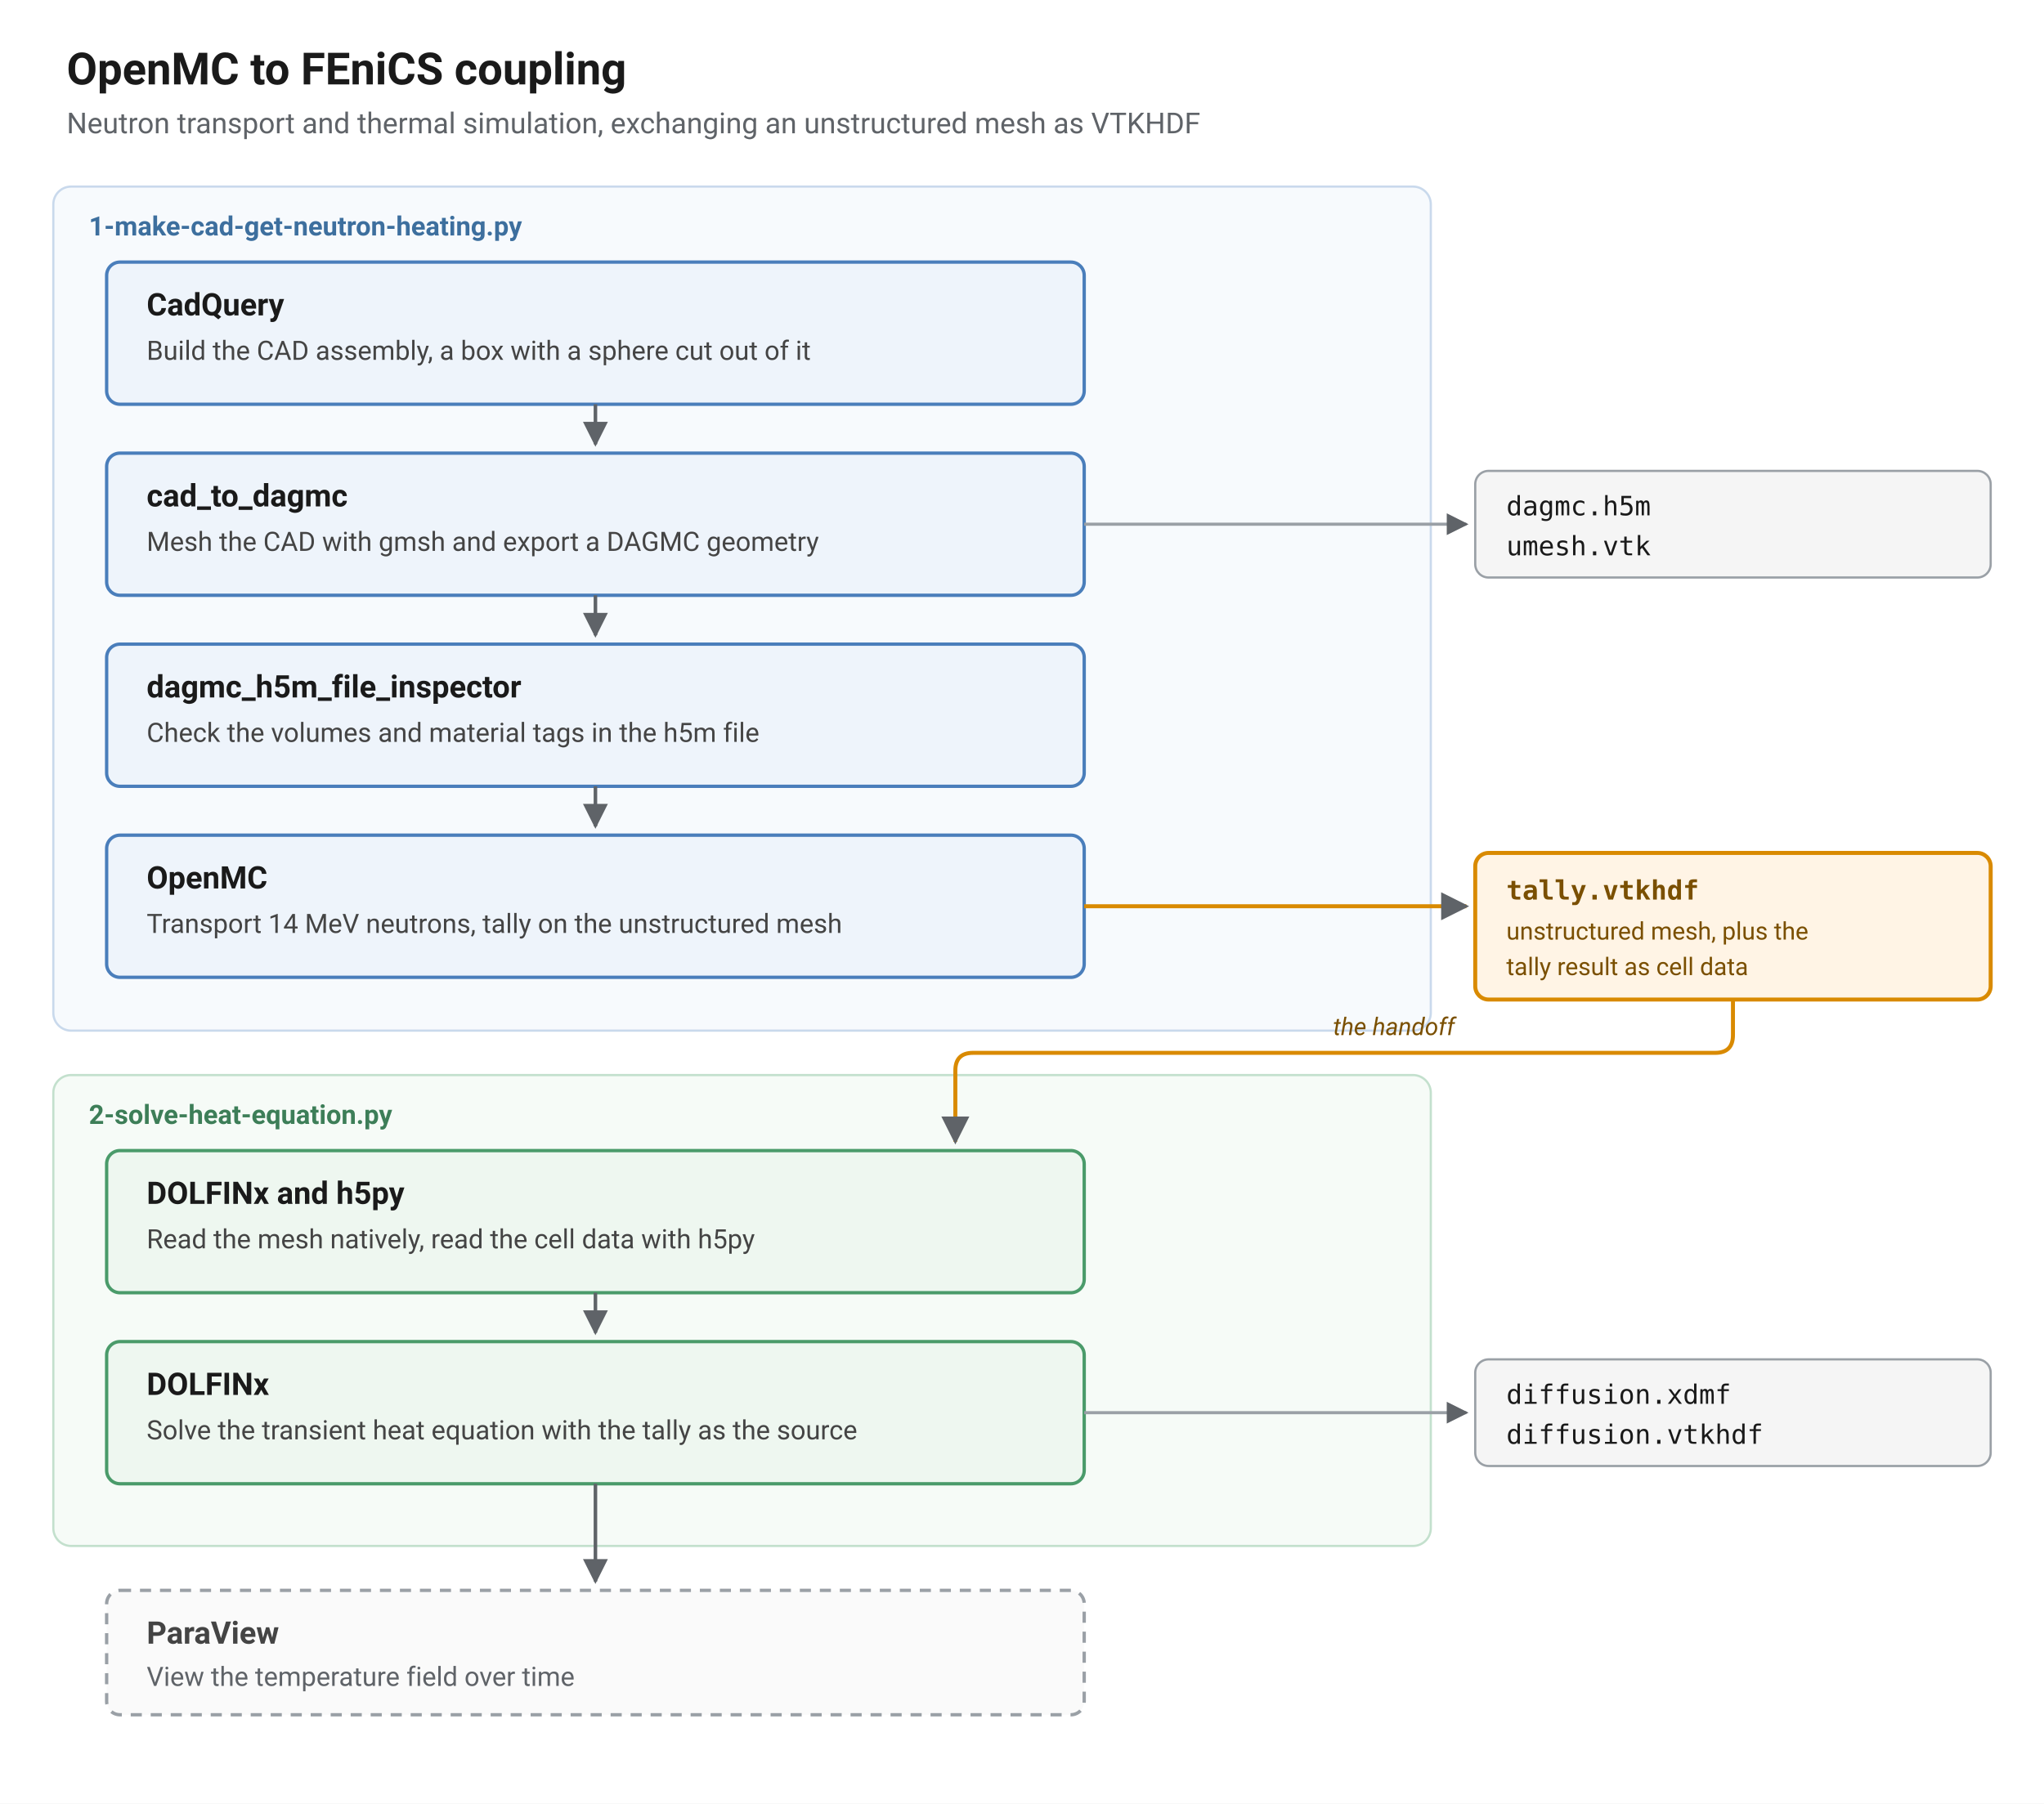
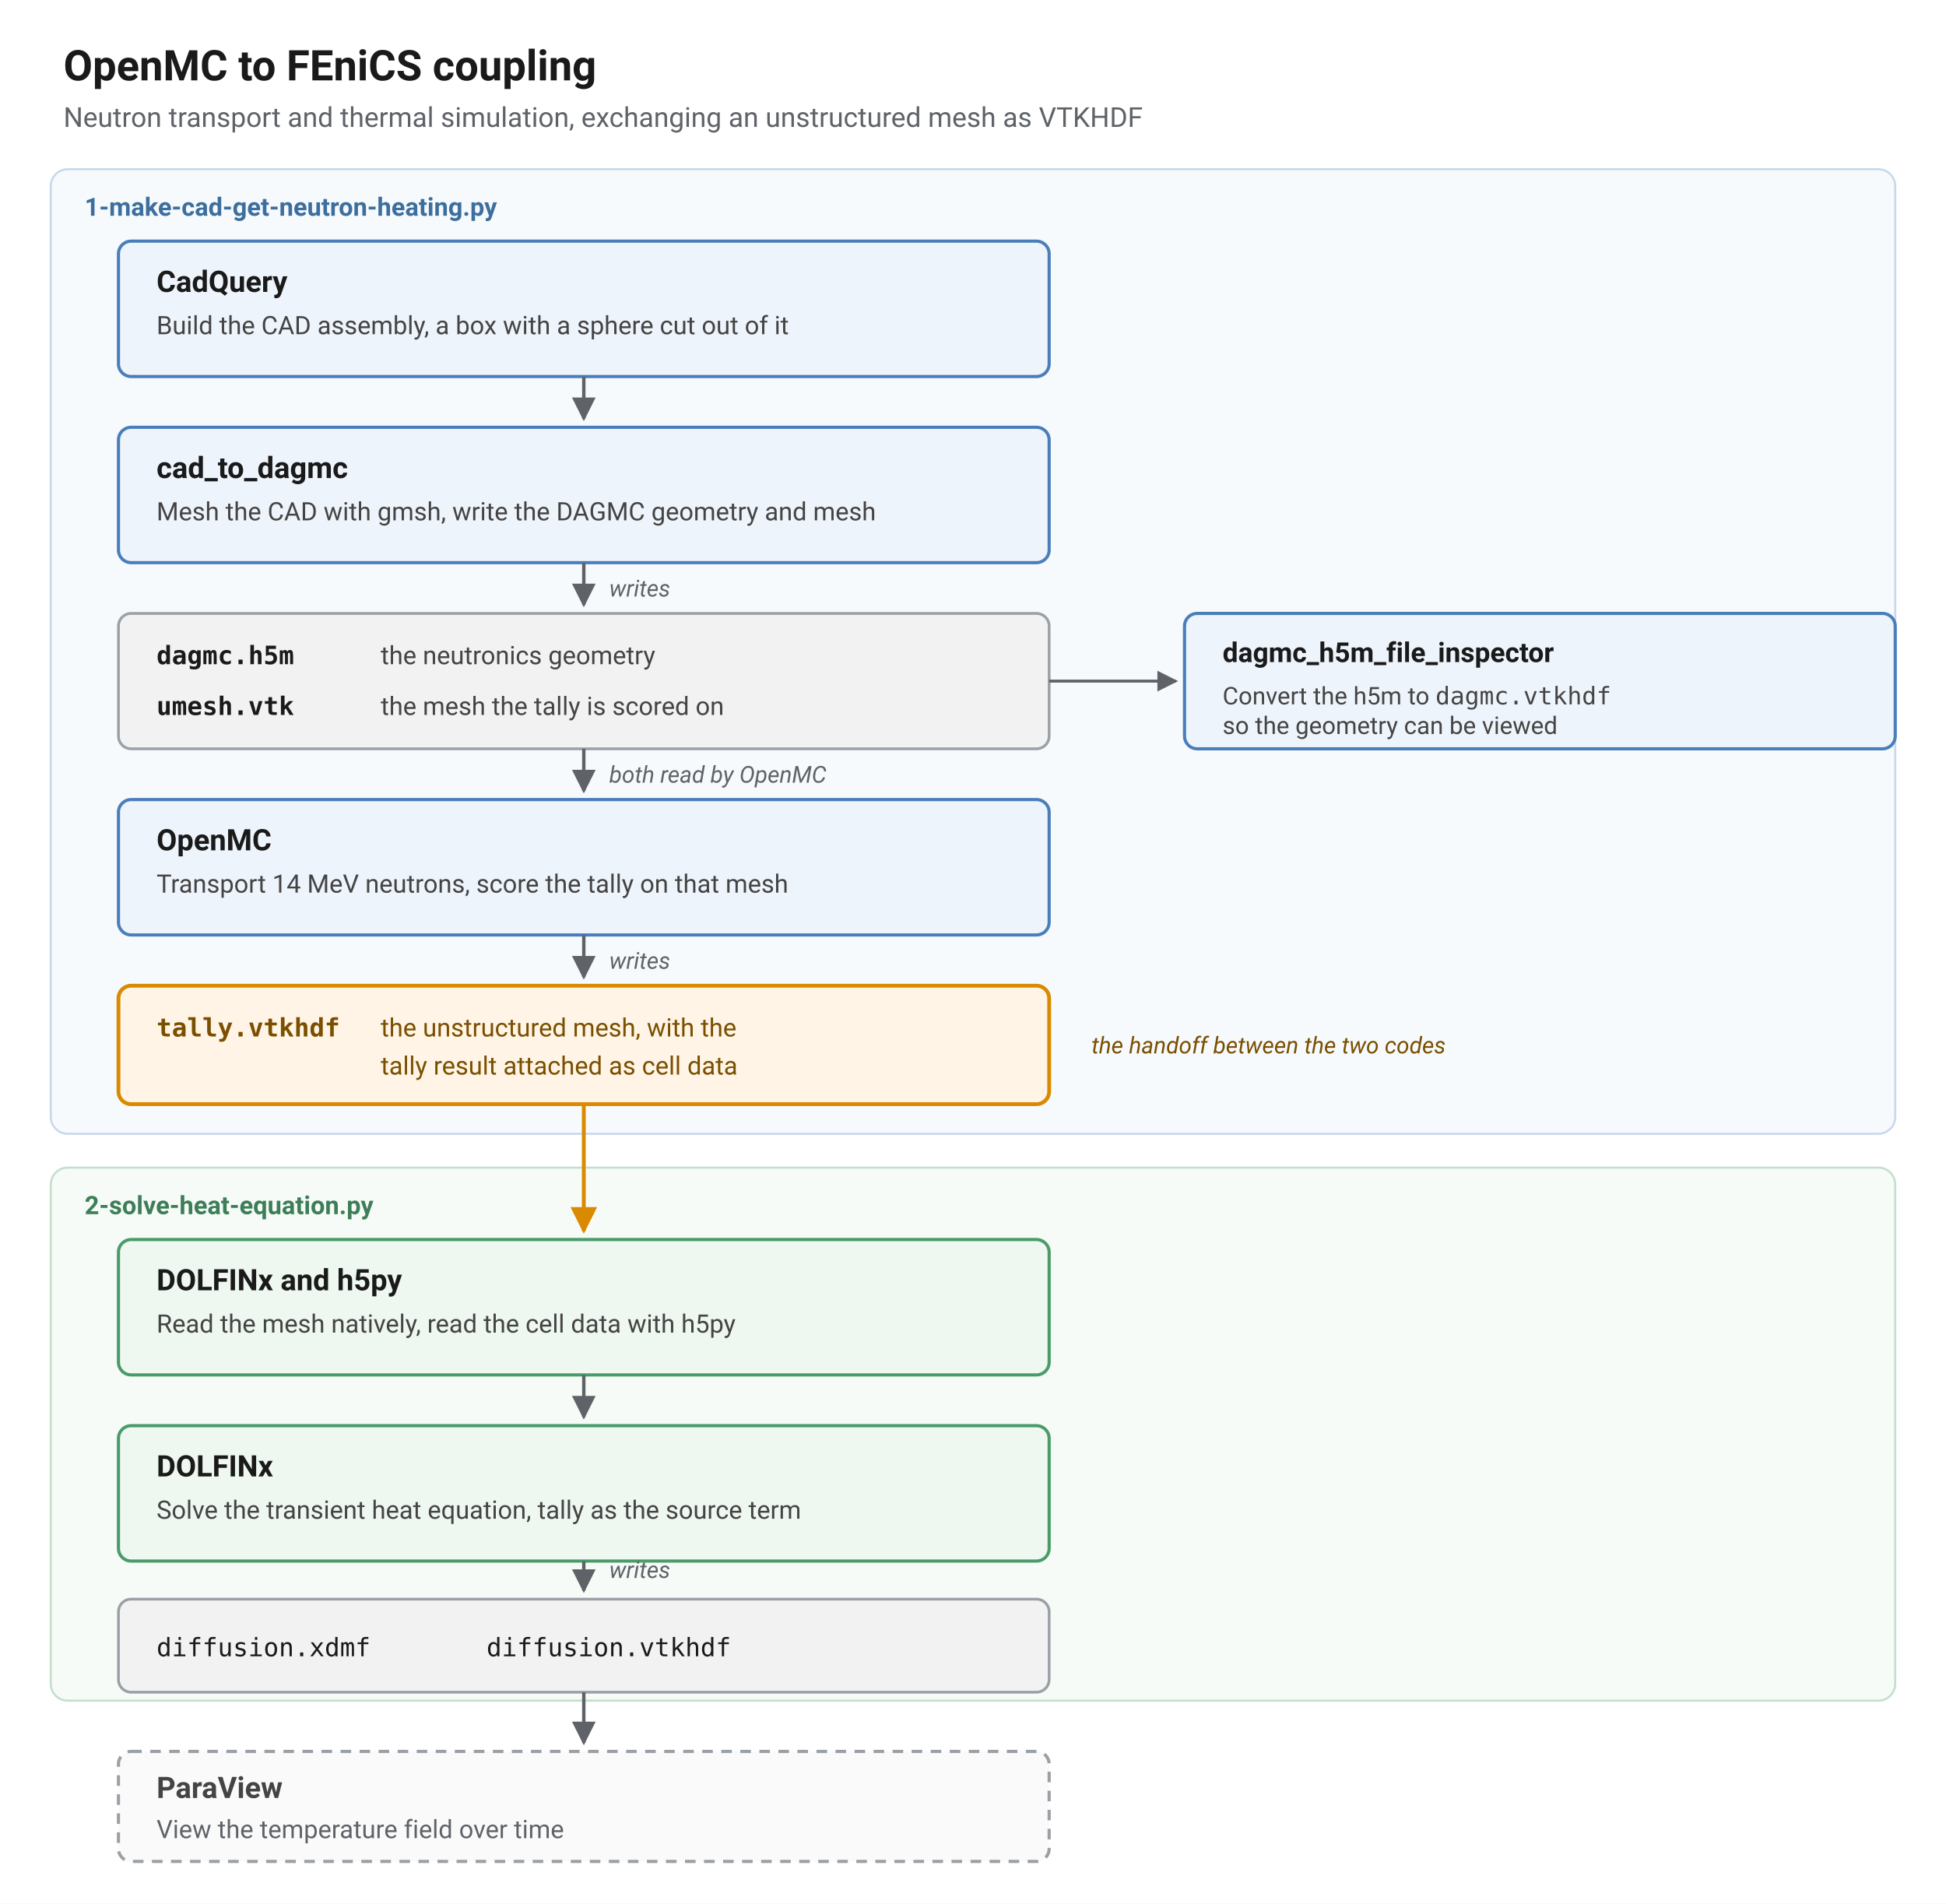
- <svg xmlns="http://www.w3.org/2000/svg" width="920" height="812" viewBox="0 0 920 812" font-family="system-ui, -apple-system, 'Segoe UI', Roboto, Helvetica, Arial, sans-serif">
+ <svg xmlns="http://www.w3.org/2000/svg" width="920" height="900" viewBox="0 0 920 900" font-family="system-ui, -apple-system, 'Segoe UI', Roboto, Helvetica, Arial, sans-serif">
  <defs>
    <marker id="arrow" viewBox="0 0 10 10" refX="9" refY="5" markerWidth="7" markerHeight="7" orient="auto-start-reverse">
      <path d="M 0 0 L 10 5 L 0 10 z" fill="#5f6368" />
    </marker>
+     <marker id="arrowOrange" viewBox="0 0 10 10" refX="9" refY="5" markerWidth="7" markerHeight="7" orient="auto-start-reverse">
+       <path d="M 0 0 L 10 5 L 0 10 z" fill="#d98a00" />
+     </marker>
  </defs>
-   <rect x="0" y="0" width="920" height="812" fill="#ffffff" />
+   <rect x="0" y="0" width="920" height="900" fill="#ffffff" />
  <text x="30" y="38" font-size="20" font-weight="600" fill="#1a1a1a">OpenMC to FEniCS coupling</text>
  <text x="30" y="60" font-size="13" fill="#5f6368">Neutron transport and thermal simulation, exchanging an unstructured mesh as VTKHDF</text>
-   <rect x="24" y="84" width="620" height="380" rx="8" fill="#f7fafd" stroke="#c9d9ec" stroke-width="1" />
-   <text x="40" y="106" font-size="12" font-weight="600" fill="#3d6f9e">1-make-cad-get-neutron-heating.py</text>
-   <rect x="48" y="118" width="440" height="64" rx="6" fill="#eef4fb" stroke="#4a7ebb" stroke-width="1.5" />
-   <text x="66" y="142" font-size="14" font-weight="600" fill="#1a1a1a">CadQuery</text>
-   <text x="66" y="162" font-size="12" fill="#444444">Build the CAD assembly, a box with a sphere cut out of it</text>
-   <rect x="48" y="204" width="440" height="64" rx="6" fill="#eef4fb" stroke="#4a7ebb" stroke-width="1.5" />
-   <text x="66" y="228" font-size="14" font-weight="600" fill="#1a1a1a">cad_to_dagmc</text>
-   <text x="66" y="248" font-size="12" fill="#444444">Mesh the CAD with gmsh and export a DAGMC geometry</text>
-   <rect x="664" y="212" width="232" height="48" rx="6" fill="#f5f5f5" stroke="#9aa0a6" stroke-width="1" />
-   <text x="678" y="232" font-size="12" font-family="ui-monospace, SFMono-Regular, Menlo, Consolas, monospace" fill="#1a1a1a">dagmc.h5m</text>
-   <text x="678" y="250" font-size="12" font-family="ui-monospace, SFMono-Regular, Menlo, Consolas, monospace" fill="#1a1a1a">umesh.vtk</text>
-   <rect x="48" y="290" width="440" height="64" rx="6" fill="#eef4fb" stroke="#4a7ebb" stroke-width="1.5" />
-   <text x="66" y="314" font-size="14" font-weight="600" fill="#1a1a1a">dagmc_h5m_file_inspector</text>
-   <text x="66" y="334" font-size="12" fill="#444444">Check the volumes and material tags in the h5m file</text>
-   <rect x="48" y="376" width="440" height="64" rx="6" fill="#eef4fb" stroke="#4a7ebb" stroke-width="1.5" />
-   <text x="66" y="400" font-size="14" font-weight="600" fill="#1a1a1a">OpenMC</text>
-   <text x="66" y="420" font-size="12" fill="#444444">Transport 14 MeV neutrons, tally on the unstructured mesh</text>
-   <rect x="664" y="384" width="232" height="66" rx="6" fill="#fff4e5" stroke="#d98a00" stroke-width="1.8" />
-   <text x="678" y="405" font-size="12" font-weight="600" font-family="ui-monospace, SFMono-Regular, Menlo, Consolas, monospace" fill="#7a4f00">tally.vtkhdf</text>
-   <text x="678" y="423" font-size="11" fill="#7a4f00">unstructured mesh, plus the</text>
-   <text x="678" y="439" font-size="11" fill="#7a4f00">tally result as cell data</text>
-   <rect x="24" y="484" width="620" height="212" rx="8" fill="#f6fbf7" stroke="#c3e0cd" stroke-width="1" />
-   <text x="40" y="506" font-size="12" font-weight="600" fill="#3d7e58">2-solve-heat-equation.py</text>
-   <rect x="48" y="518" width="440" height="64" rx="6" fill="#eef7f0" stroke="#4a9b6a" stroke-width="1.5" />
-   <text x="66" y="542" font-size="14" font-weight="600" fill="#1a1a1a">DOLFINx and h5py</text>
-   <text x="66" y="562" font-size="12" fill="#444444">Read the mesh natively, read the cell data with h5py</text>
-   <rect x="48" y="604" width="440" height="64" rx="6" fill="#eef7f0" stroke="#4a9b6a" stroke-width="1.5" />
-   <text x="66" y="628" font-size="14" font-weight="600" fill="#1a1a1a">DOLFINx</text>
-   <text x="66" y="648" font-size="12" fill="#444444">Solve the transient heat equation with the tally as the source</text>
-   <rect x="664" y="612" width="232" height="48" rx="6" fill="#f5f5f5" stroke="#9aa0a6" stroke-width="1" />
-   <text x="678" y="632" font-size="12" font-family="ui-monospace, SFMono-Regular, Menlo, Consolas, monospace" fill="#1a1a1a">diffusion.xdmf</text>
-   <text x="678" y="650" font-size="12" font-family="ui-monospace, SFMono-Regular, Menlo, Consolas, monospace" fill="#1a1a1a">diffusion.vtkhdf</text>
-   <rect x="48" y="716" width="440" height="56" rx="6" fill="#fafafa" stroke="#9aa0a6" stroke-width="1.5" stroke-dasharray="5 4" />
-   <text x="66" y="740" font-size="14" font-weight="600" fill="#444444">ParaView</text>
-   <text x="66" y="759" font-size="12" fill="#5f6368">View the temperature field over time</text>
-   <line x1="268" y1="182" x2="268" y2="200" stroke="#5f6368" stroke-width="1.6" marker-end="url(#arrow)" />
-   <line x1="268" y1="268" x2="268" y2="286" stroke="#5f6368" stroke-width="1.6" marker-end="url(#arrow)" />
-   <line x1="268" y1="354" x2="268" y2="372" stroke="#5f6368" stroke-width="1.6" marker-end="url(#arrow)" />
-   <line x1="268" y1="582" x2="268" y2="600" stroke="#5f6368" stroke-width="1.6" marker-end="url(#arrow)" />
-   <line x1="268" y1="668" x2="268" y2="712" stroke="#5f6368" stroke-width="1.6" marker-end="url(#arrow)" />
-   <line x1="488" y1="236" x2="660" y2="236" stroke="#9aa0a6" stroke-width="1.4" marker-end="url(#arrow)" />
-   <line x1="488" y1="408" x2="660" y2="408" stroke="#d98a00" stroke-width="1.8" marker-end="url(#arrow)" />
-   <line x1="488" y1="636" x2="660" y2="636" stroke="#9aa0a6" stroke-width="1.4" marker-end="url(#arrow)" />
-   <path d="M 780 450 L 780 466 Q 780 474 772 474 L 438 474 Q 430 474 430 482 L 430 514" fill="none" stroke="#d98a00" stroke-width="1.8" marker-end="url(#arrow)" />
-   <text x="600" y="466" font-size="11" font-style="italic" fill="#7a4f00">the handoff</text>
+   <rect x="24" y="80" width="872" height="456" rx="8" fill="#f7fafd" stroke="#c9d9ec" stroke-width="1" />
+   <text x="40" y="102" font-size="12" font-weight="600" fill="#3d6f9e">1-make-cad-get-neutron-heating.py</text>
+   <rect x="56" y="114" width="440" height="64" rx="6" fill="#eef4fb" stroke="#4a7ebb" stroke-width="1.5" />
+   <text x="74" y="138" font-size="14" font-weight="600" fill="#1a1a1a">CadQuery</text>
+   <text x="74" y="158" font-size="12" fill="#444444">Build the CAD assembly, a box with a sphere cut out of it</text>
+   <rect x="56" y="202" width="440" height="64" rx="6" fill="#eef4fb" stroke="#4a7ebb" stroke-width="1.5" />
+   <text x="74" y="226" font-size="14" font-weight="600" fill="#1a1a1a">cad_to_dagmc</text>
+   <text x="74" y="246" font-size="12" fill="#444444">Mesh the CAD with gmsh, write the DAGMC geometry and mesh</text>
+   <rect x="56" y="290" width="440" height="64" rx="6" fill="#f2f2f2" stroke="#9aa0a6" stroke-width="1.3" />
+   <text x="74" y="314" font-size="12" font-family="ui-monospace, SFMono-Regular, Menlo, Consolas, monospace" font-weight="600" fill="#1a1a1a">dagmc.h5m</text>
+   <text x="180" y="314" font-size="12" fill="#444444">the neutronics geometry</text>
+   <text x="74" y="338" font-size="12" font-family="ui-monospace, SFMono-Regular, Menlo, Consolas, monospace" font-weight="600" fill="#1a1a1a">umesh.vtk</text>
+   <text x="180" y="338" font-size="12" fill="#444444">the mesh the tally is scored on</text>
+   <rect x="560" y="290" width="336" height="64" rx="6" fill="#eef4fb" stroke="#4a7ebb" stroke-width="1.5" />
+   <text x="578" y="313" font-size="13" font-weight="600" fill="#1a1a1a">dagmc_h5m_file_inspector</text>
+   <text x="578" y="333" font-size="11.5" fill="#444444">Convert the h5m to <tspan font-family="ui-monospace, SFMono-Regular, Menlo, Consolas, monospace">dagmc.vtkhdf</tspan>
+   </text>
+   <text x="578" y="347" font-size="11.5" fill="#444444">so the geometry can be viewed</text>
+   <rect x="56" y="378" width="440" height="64" rx="6" fill="#eef4fb" stroke="#4a7ebb" stroke-width="1.5" />
+   <text x="74" y="402" font-size="14" font-weight="600" fill="#1a1a1a">OpenMC</text>
+   <text x="74" y="422" font-size="12" fill="#444444">Transport 14 MeV neutrons, score the tally on that mesh</text>
+   <rect x="56" y="466" width="440" height="56" rx="6" fill="#fff4e5" stroke="#d98a00" stroke-width="1.8" />
+   <text x="74" y="490" font-size="12" font-family="ui-monospace, SFMono-Regular, Menlo, Consolas, monospace" font-weight="600" fill="#7a4f00">tally.vtkhdf</text>
+   <text x="180" y="490" font-size="12" fill="#7a4f00">the unstructured mesh, with the</text>
+   <text x="180" y="508" font-size="12" fill="#7a4f00">tally result attached as cell data</text>
+   <text x="516" y="498" font-size="11" font-style="italic" fill="#7a4f00">the handoff between the two codes</text>
+   <rect x="24" y="552" width="872" height="252" rx="8" fill="#f6fbf7" stroke="#c3e0cd" stroke-width="1" />
+   <text x="40" y="574" font-size="12" font-weight="600" fill="#3d7e58">2-solve-heat-equation.py</text>
+   <rect x="56" y="586" width="440" height="64" rx="6" fill="#eef7f0" stroke="#4a9b6a" stroke-width="1.5" />
+   <text x="74" y="610" font-size="14" font-weight="600" fill="#1a1a1a">DOLFINx and h5py</text>
+   <text x="74" y="630" font-size="12" fill="#444444">Read the mesh natively, read the cell data with h5py</text>
+   <rect x="56" y="674" width="440" height="64" rx="6" fill="#eef7f0" stroke="#4a9b6a" stroke-width="1.5" />
+   <text x="74" y="698" font-size="14" font-weight="600" fill="#1a1a1a">DOLFINx</text>
+   <text x="74" y="718" font-size="12" fill="#444444">Solve the transient heat equation, tally as the source term</text>
+   <rect x="56" y="756" width="440" height="44" rx="6" fill="#f2f2f2" stroke="#9aa0a6" stroke-width="1.3" />
+   <text x="74" y="783" font-size="12" font-family="ui-monospace, SFMono-Regular, Menlo, Consolas, monospace" fill="#1a1a1a">diffusion.xdmf</text>
+   <text x="230" y="783" font-size="12" font-family="ui-monospace, SFMono-Regular, Menlo, Consolas, monospace" fill="#1a1a1a">diffusion.vtkhdf</text>
+   <rect x="56" y="828" width="440" height="52" rx="6" fill="#fafafa" stroke="#9aa0a6" stroke-width="1.5" stroke-dasharray="5 4" />
+   <text x="74" y="850" font-size="14" font-weight="600" fill="#444444">ParaView</text>
+   <text x="74" y="869" font-size="12" fill="#5f6368">View the temperature field over time</text>
+   <line x1="276" y1="178" x2="276" y2="198" stroke="#5f6368" stroke-width="1.6" marker-end="url(#arrow)" />
+   <line x1="276" y1="266" x2="276" y2="286" stroke="#5f6368" stroke-width="1.6" marker-end="url(#arrow)" />
+   <line x1="276" y1="354" x2="276" y2="374" stroke="#5f6368" stroke-width="1.6" marker-end="url(#arrow)" />
+   <line x1="276" y1="442" x2="276" y2="462" stroke="#5f6368" stroke-width="1.6" marker-end="url(#arrow)" />
+   <line x1="276" y1="522" x2="276" y2="582" stroke="#d98a00" stroke-width="1.8" marker-end="url(#arrowOrange)" />
+   <line x1="276" y1="650" x2="276" y2="670" stroke="#5f6368" stroke-width="1.6" marker-end="url(#arrow)" />
+   <line x1="276" y1="738" x2="276" y2="752" stroke="#5f6368" stroke-width="1.6" marker-end="url(#arrow)" />
+   <line x1="276" y1="800" x2="276" y2="824" stroke="#5f6368" stroke-width="1.6" marker-end="url(#arrow)" />
+   <text x="288" y="282" font-size="11" font-style="italic" fill="#5f6368">writes</text>
+   <text x="288" y="370" font-size="11" font-style="italic" fill="#5f6368">both read by OpenMC</text>
+   <text x="288" y="458" font-size="11" font-style="italic" fill="#5f6368">writes</text>
+   <text x="288" y="746" font-size="11" font-style="italic" fill="#5f6368">writes</text>
+   <line x1="496" y1="322" x2="556" y2="322" stroke="#5f6368" stroke-width="1.4" marker-end="url(#arrow)" />
</svg>
